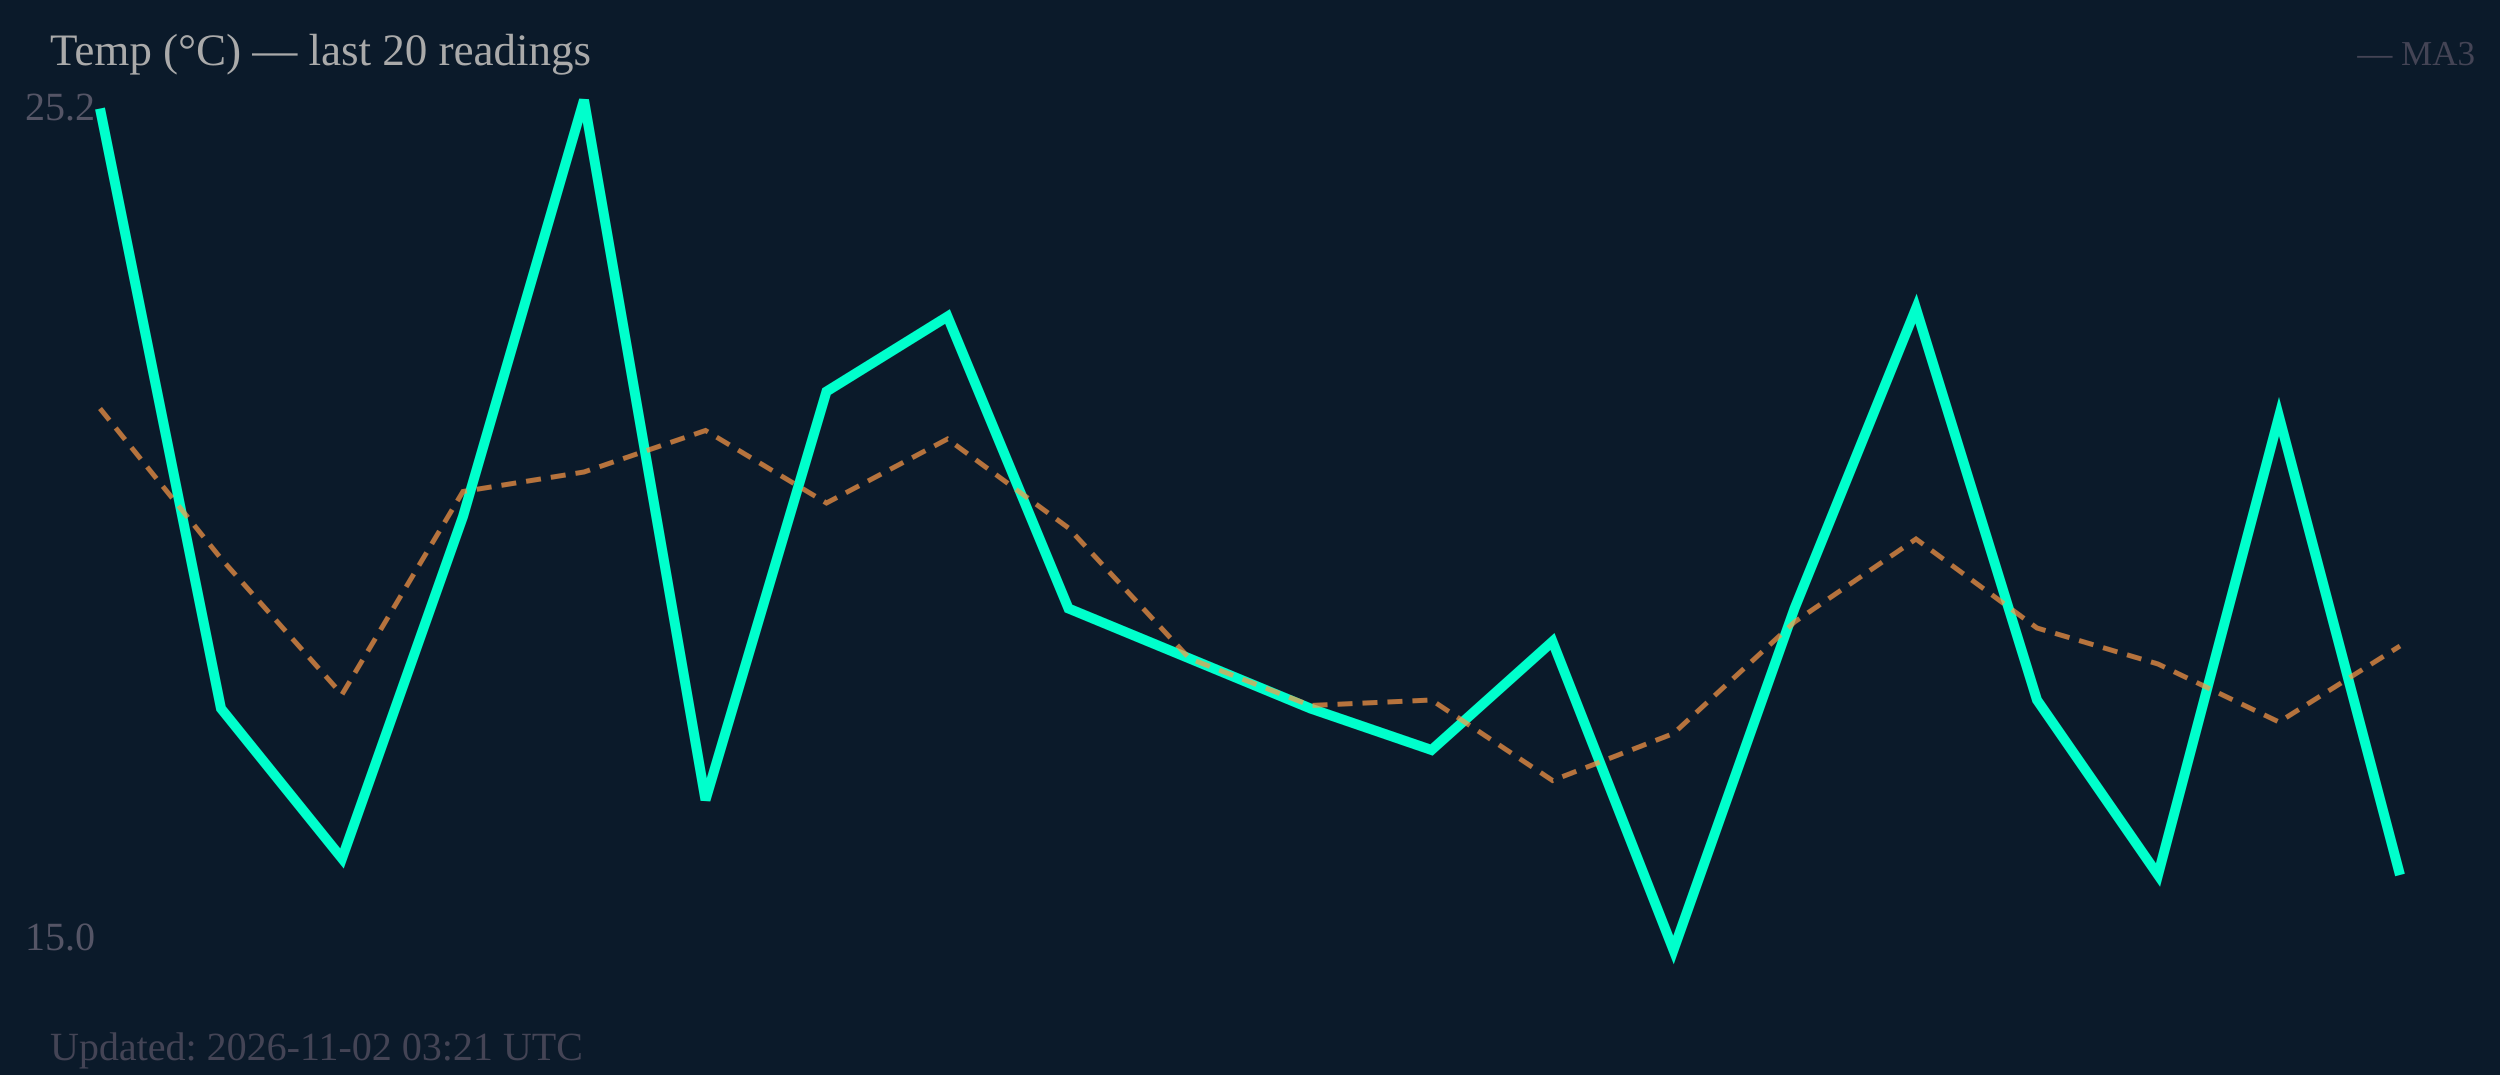
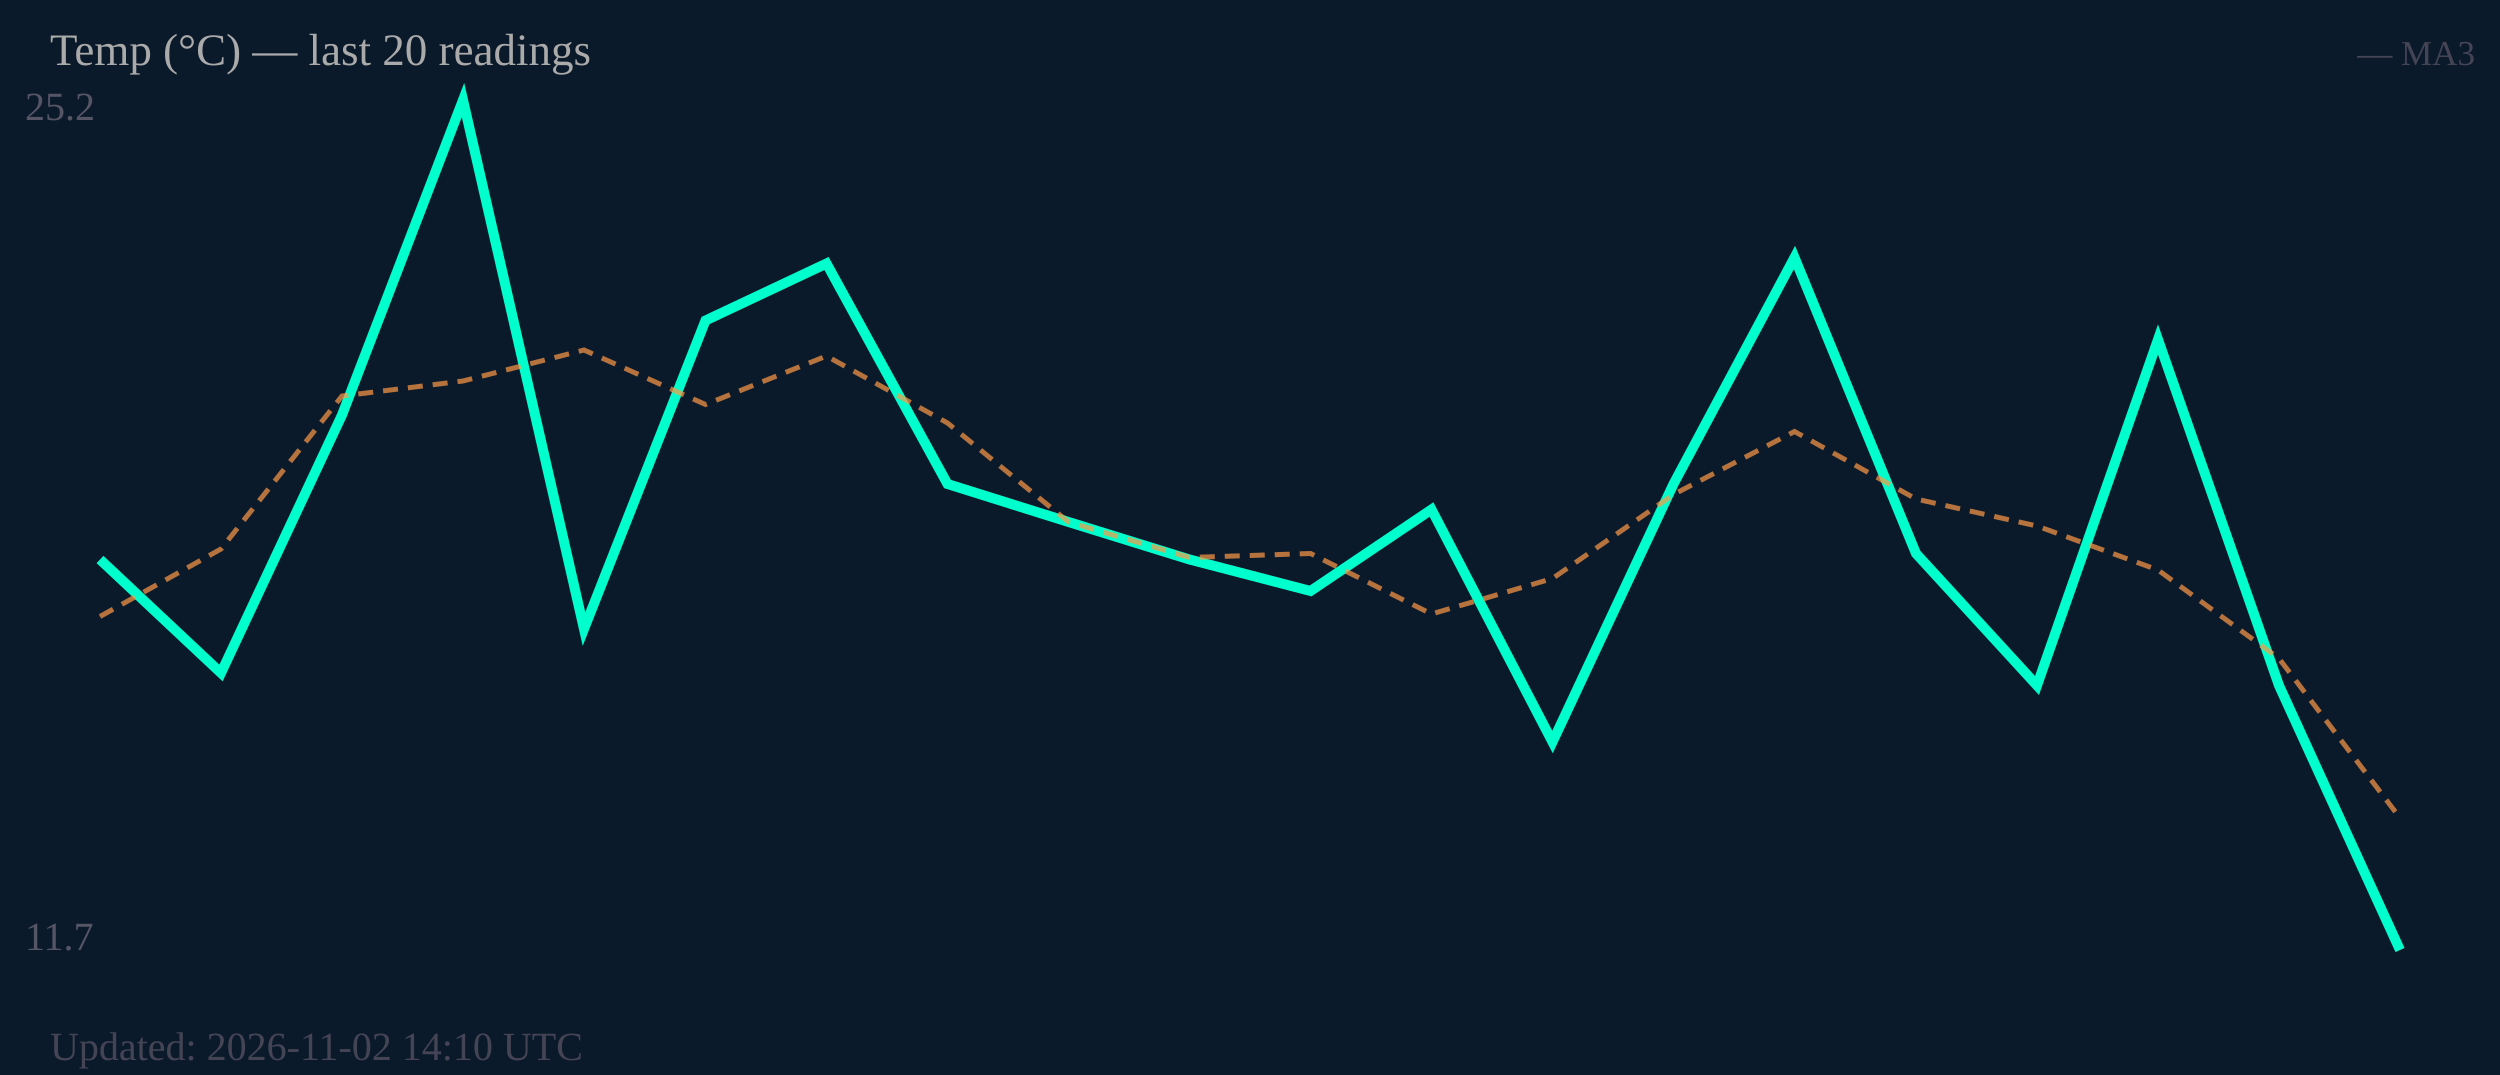
<svg xmlns="http://www.w3.org/2000/svg" width="500" height="215" viewBox="0 0 500 215">
  <rect width="500" height="215" fill="#0b1a2a" />
  <text x="5" y="24" font-size="8" fill="#556">25.2</text>
-   <text x="5" y="190" font-size="8" fill="#556">15.0</text>
-   <polyline fill="none" stroke="#00ffcc" stroke-width="2" points="20.0,21.7 44.2,141.7 68.4,171.7 92.6,103.3 116.8,20.0 141.1,160.0 165.3,78.3 189.5,63.3 213.7,121.7 237.9,131.7 262.1,141.7 286.3,150.0 310.5,128.3 334.7,190.0 358.9,121.7 383.2,61.7 407.4,140.0 431.6,175.0 455.8,83.3 480.0,175.0" />
-   <polyline fill="none" stroke="#ff9944" stroke-width="1" stroke-dasharray="3,2" opacity="0.7" points="20.0,81.7 44.2,111.7 68.4,138.9 92.6,98.3 116.8,94.4 141.1,86.1 165.3,100.6 189.5,87.8 213.7,105.6 237.9,131.7 262.1,141.1 286.3,140.0 310.5,156.1 334.7,146.7 358.9,124.4 383.2,107.8 407.4,125.6 431.6,132.8 455.8,144.4 480.0,129.2" />
+   <text x="5" y="190" font-size="8" fill="#556">11.7</text>
+   <polyline fill="none" stroke="#00ffcc" stroke-width="2" points="20.0,111.9 44.2,134.6 68.4,83.0 92.6,20.0 116.8,125.8 141.1,64.1 165.3,52.7 189.5,96.8 213.7,104.4 237.9,111.9 262.1,118.2 286.3,101.9 310.5,148.4 334.7,96.8 358.9,51.5 383.2,110.7 407.4,137.1 431.6,67.9 455.8,137.1 480.0,190.0" />
+   <polyline fill="none" stroke="#ff9944" stroke-width="1" stroke-dasharray="3,2" opacity="0.7" points="20.0,123.3 44.2,109.8 68.4,79.2 92.6,76.2 116.8,70.0 141.1,80.9 165.3,71.2 189.5,84.6 213.7,104.4 237.9,111.5 262.1,110.7 286.3,122.8 310.5,115.7 334.7,98.9 358.9,86.3 383.2,99.8 407.4,105.2 431.6,114.0 455.8,131.7 480.0,163.6" />
  <text x="10" y="13" font-size="9" fill="#aaa">Temp (°C) — last 20 readings</text>
  <text x="495" y="13" font-size="7" fill="#445" text-anchor="end">— MA3</text>
-   <text x="10" y="212" font-size="8" fill="#445">Updated: 2026-11-02 03:21 UTC</text>
+   <text x="10" y="212" font-size="8" fill="#445">Updated: 2026-11-02 14:10 UTC</text>
</svg>
